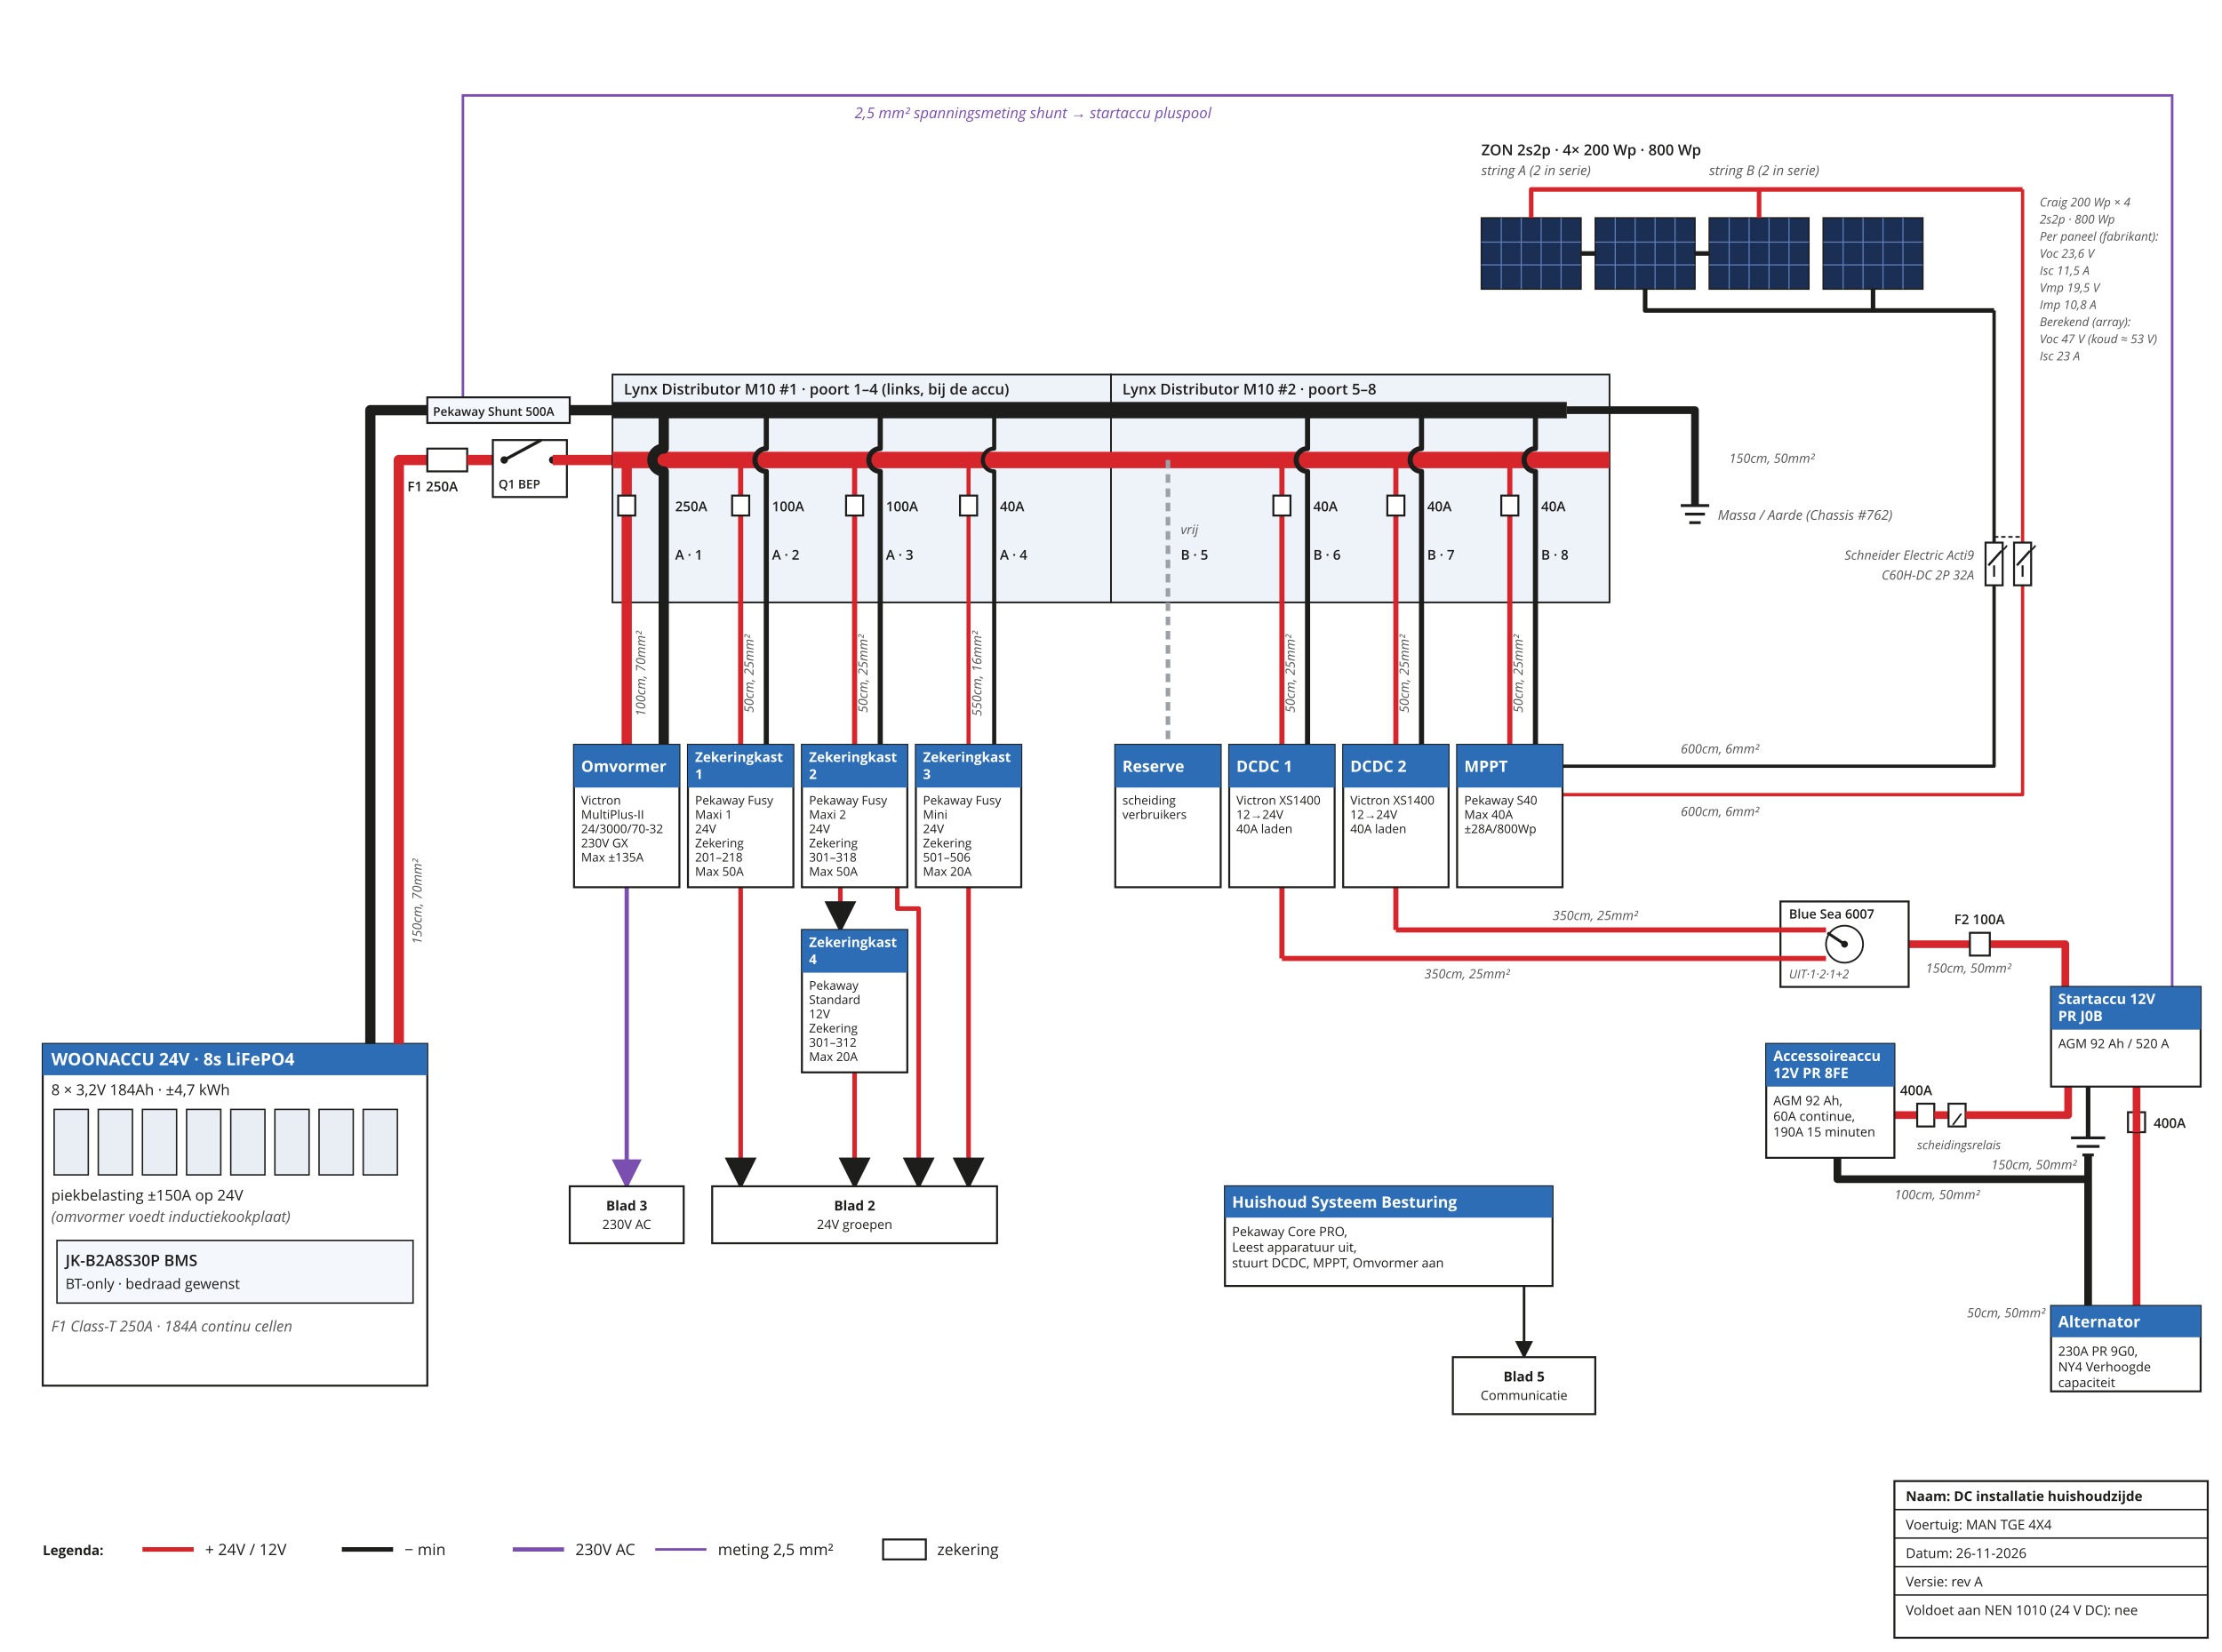
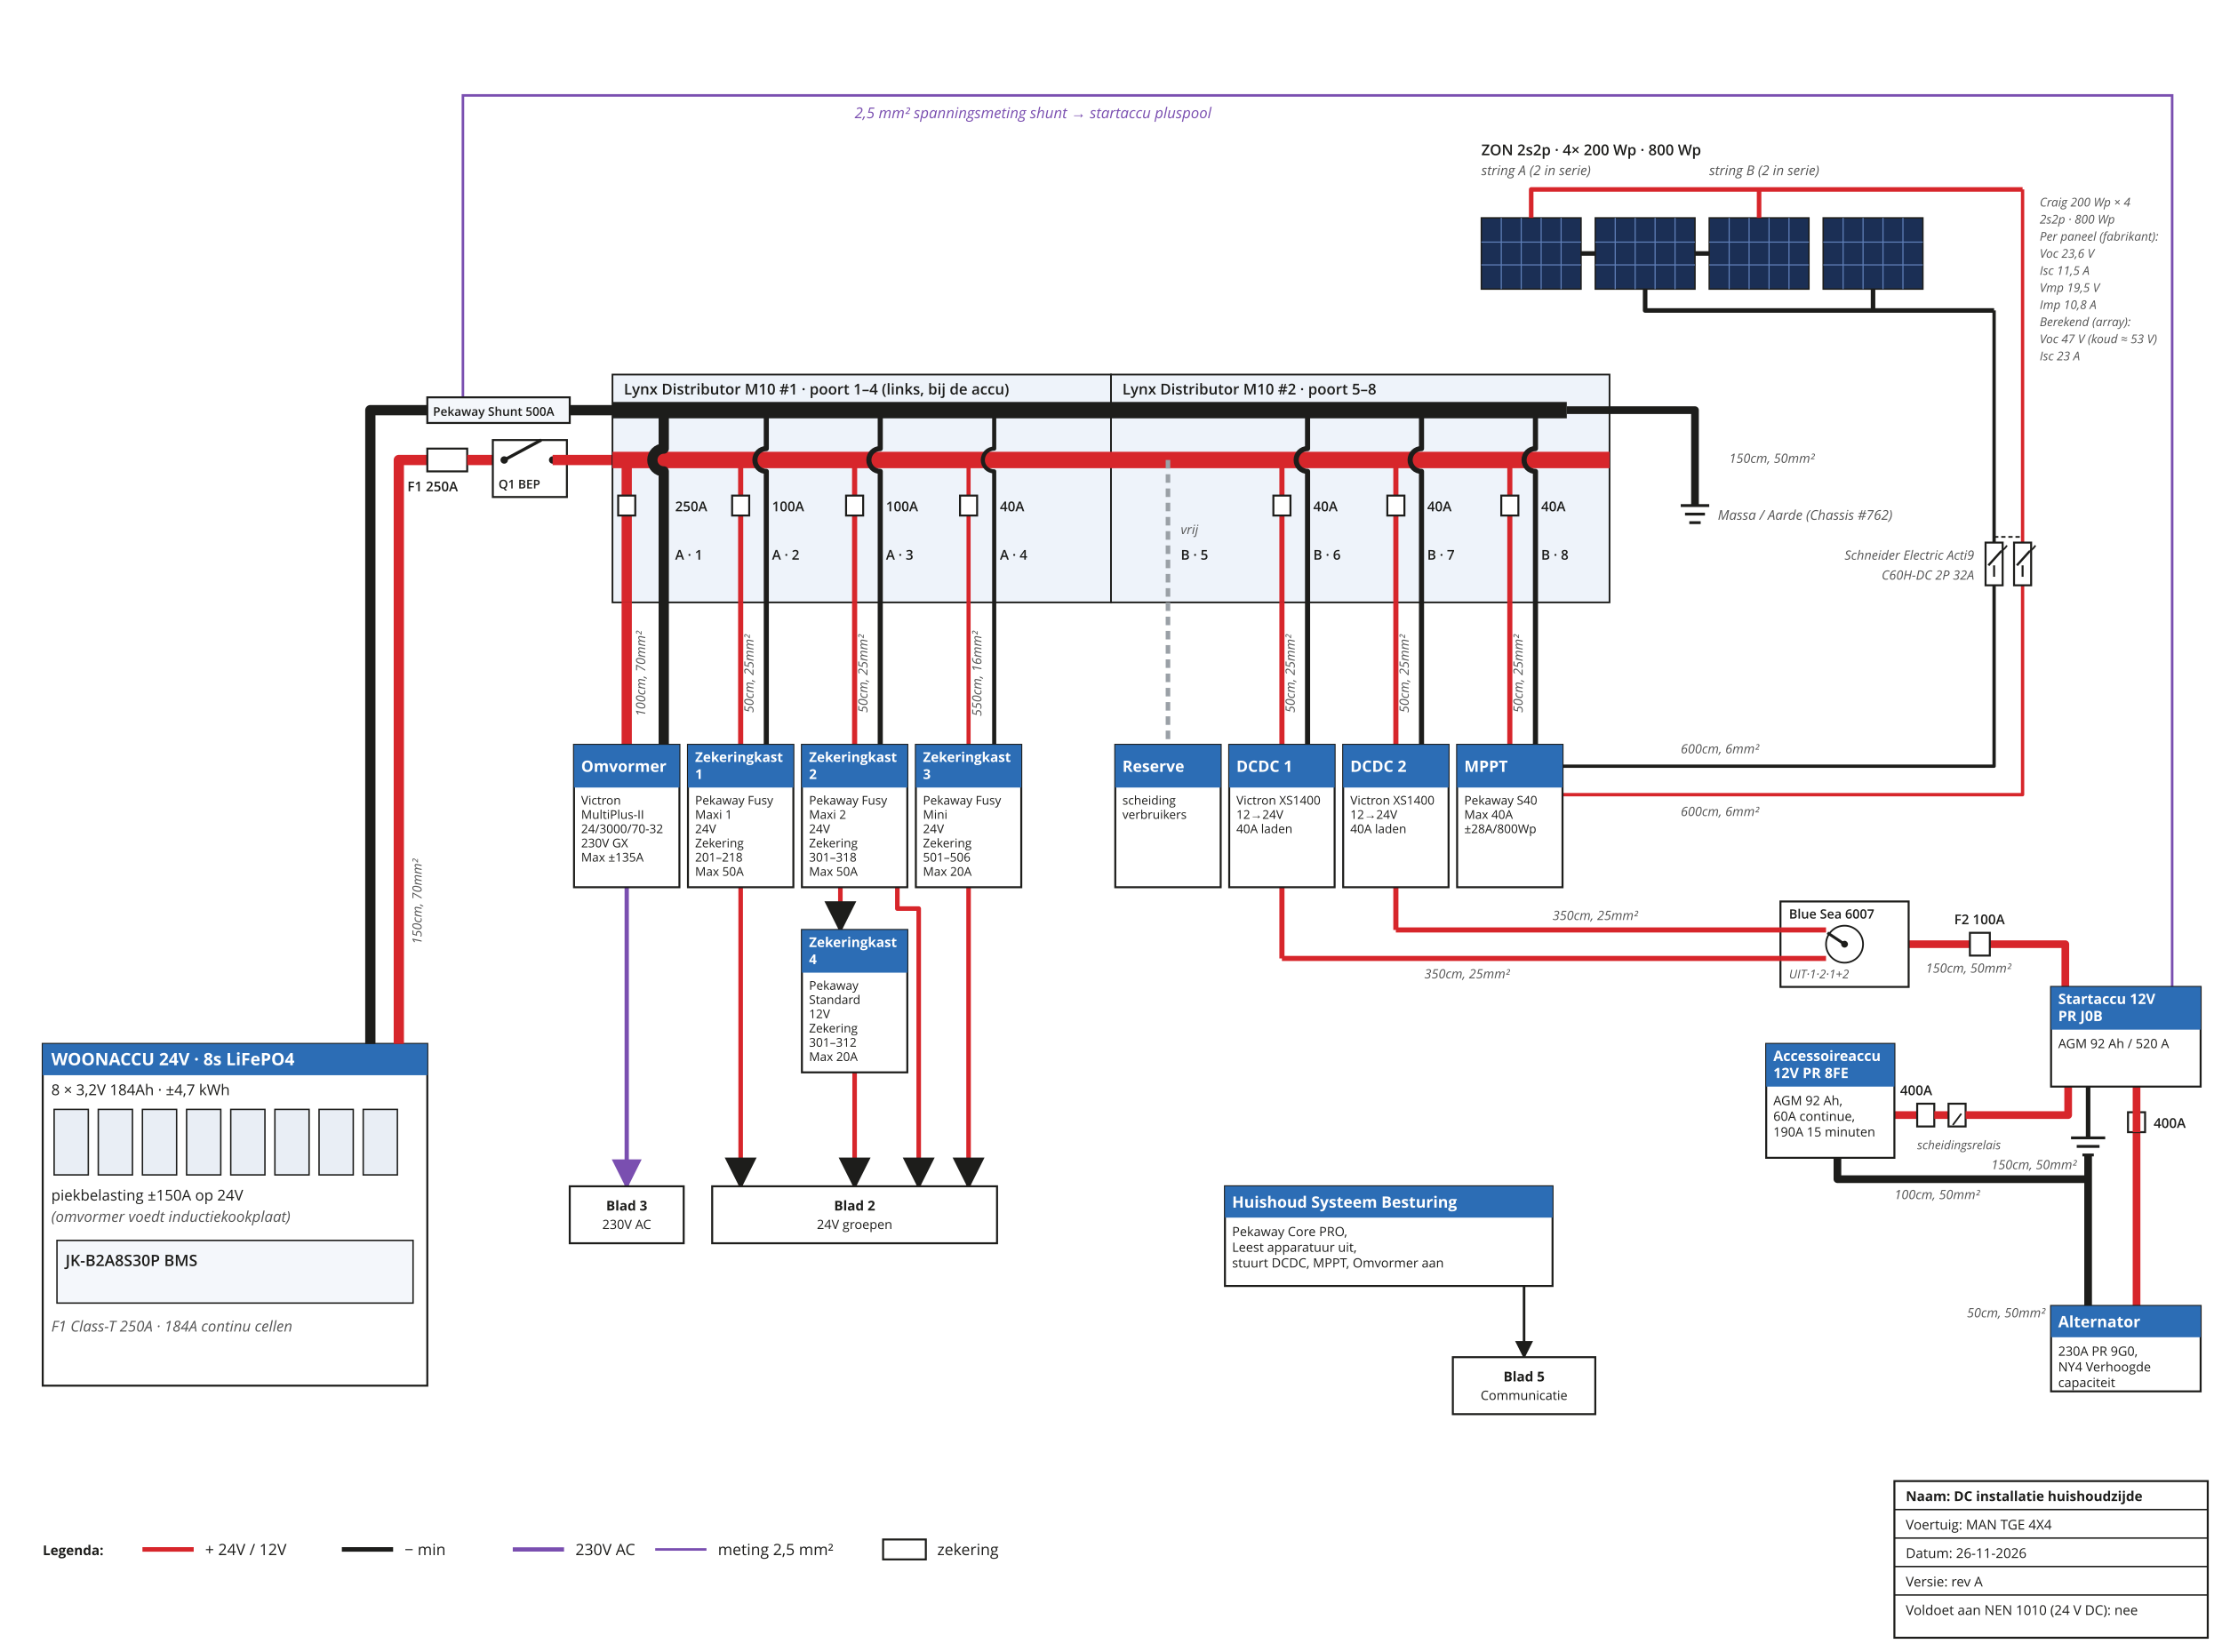
<svg xmlns="http://www.w3.org/2000/svg" viewBox="0 0 1560 1160" role="img" aria-label="Blad 1 energie en laden: woonaccu links onder, Lynx A en B midden met poorten 1 tot 8, zon 2s2p rechtsboven, 12V voertuigdelen rechts.">
  <rect width="100%" height="100%" fill="#fff" />
  <defs>
    <style>.p{stroke:#d7262b;stroke-width:3.2;fill:none;stroke-linejoin:round}
.n{stroke:#1d1d1b;stroke-width:3.2;fill:none;stroke-linejoin:round}
.ac{stroke:#7a4fb0;stroke-width:3;fill:none}
.box{fill:#fff;stroke:#1d1d1b;stroke-width:1.4}
.hd{fill:#2c6db5}
.ht{fill:#fff;font:700 12px 'Open Sans',Arial,sans-serif}
.bt{fill:#1d1d1b;font:400 11px 'Open Sans',Arial,sans-serif}
.lb{fill:#1d1d1b;font:600 11px 'Open Sans',Arial,sans-serif}
.cb{fill:#555;font:italic 400 10.5px 'Open Sans',Arial,sans-serif}
.fz{fill:#fff;stroke:#1d1d1b;stroke-width:1.4}
.fr{fill:#eef3fa;stroke:#1d1d1b;stroke-width:1.2}
.pv{fill:#1b2f55;stroke:#1d1d1b}
</style>
    <marker id="ar" viewBox="0 0 10 10" refX="9" refY="5" markerWidth="7" markerHeight="7" orient="auto-start-reverse">
      <path d="M0 0L10 5L0 10z" fill="#1d1d1b" />
    </marker>
    <marker id="arp" viewBox="0 0 10 10" refX="9" refY="5" markerWidth="7" markerHeight="7" orient="auto-start-reverse">
      <path d="M0 0L10 5L0 10z" fill="#7a4fb0" />
    </marker>
    <g id="pvp">
      <rect width="70" height="50" class="pv" />
      <path d="M0 17H70M0 33H70M14 0V50M28 0V50M42 0V50M56 0V50" stroke="#5f7fb8" stroke-width=".8" />
    </g>
  </defs>
  <g transform="translate(0,93)">
    <use href="#pvp" x="1040" y="60" />
    <use href="#pvp" x="1120" y="60" />
    <use href="#pvp" x="1200" y="60" />
    <use href="#pvp" x="1280" y="60" />
    <path d="M1110 85H1120" class="n" />
    <path d="M1190 85H1200" class="n" />
    <path d="M1075 60V40H1420" class="p" />
    <path d="M1155 110V125H1400" class="n" />
    <path d="M1235 60V40" class="p" />
    <path d="M1315 110V125" class="n" />
    <text x="1432" y="52" class="cb" style="font-size:8.5px">Craig 200 Wp × 4</text>
    <text x="1432" y="64" class="cb" style="font-size:8.5px">2s2p · 800 Wp</text>
    <text x="1432" y="76" class="cb" style="font-size:8.5px">Per paneel (fabrikant):</text>
    <text x="1432" y="88" class="cb" style="font-size:8.5px">Voc 23,6 V</text>
    <text x="1432" y="100" class="cb" style="font-size:8.5px">Isc 11,5 A</text>
    <text x="1432" y="112" class="cb" style="font-size:8.5px">Vmp 19,5 V</text>
    <text x="1432" y="124" class="cb" style="font-size:8.5px">Imp 10,8 A</text>
    <text x="1432" y="136" class="cb" style="font-size:8.5px">Berekend (array):</text>
    <text x="1432" y="148" class="cb" style="font-size:8.5px">Voc 47 V (koud ≈ 53 V)</text>
    <text x="1432" y="160" class="cb" style="font-size:8.5px">Isc 23 A</text>
    <text x="1040" y="30" class="cb" style="font-size:9.5px">string A (2 in serie)</text>
    <text x="1200" y="30" class="cb" style="font-size:9.5px">string B (2 in serie)</text>
    <text x="1040" y="16" class="lb" style="font-size:10.5px">ZON 2s2p · 4× 200 Wp · 800 Wp</text>
    <path d="M1420 40V465H1097" class="p" style="stroke-width:2.34" />
    <text x="1180" y="480" class="cb" style="font-size:9px">600cm, 6mm²</text>
    <path d="M1400 125V445H1097" class="n" style="stroke-width:2.34" />
    <text x="1180" y="436" class="cb" style="font-size:9px">600cm, 6mm²</text>
    <path d="M1400 284H1420" stroke="#1d1d1b" stroke-width="1.2" stroke-dasharray="3 2" />
    <rect x="1394" y="288" width="12" height="30" fill="#fff" stroke="#1d1d1b" stroke-width="1.4" />
    <path d="M1400 312V304" stroke="#1d1d1b" stroke-width="1.4" />
    <path d="M1396 304L1405 294" stroke="#1d1d1b" stroke-width="1.6" />
    <path d="M1405 294Q1408 292 1409 290" stroke="#1d1d1b" stroke-width="1.2" fill="none" />
    <rect x="1414" y="288" width="12" height="30" fill="#fff" stroke="#1d1d1b" stroke-width="1.4" />
    <path d="M1420 312V304" stroke="#1d1d1b" stroke-width="1.4" />
    <path d="M1416 304L1425 294" stroke="#1d1d1b" stroke-width="1.6" />
    <path d="M1425 294Q1428 292 1429 290" stroke="#1d1d1b" stroke-width="1.2" fill="none" />
    <path d="M1070 810V860" stroke="#1d1d1b" stroke-width="1.8" marker-end="url(#ar)" />
    <rect x="1020" y="860" width="100" height="40" class="box" />
    <text x="1070" y="877" text-anchor="middle" class="ht" style="font-size:9.5px;fill:#1d1d1b">Blad 5</text>
    <text x="1070" y="890" text-anchor="middle" class="bt" style="font-size:9px">Communicatie</text>
    <text x="1386" y="300" class="cb" style="font-size:9px" text-anchor="end">Schneider Electric Acti9</text>
    <text x="1386" y="314" class="cb" style="font-size:9px" text-anchor="end">C60H-DC 2P 32A</text>
    <path d="M325 187V-26H1525V600" stroke="#7a4fb0" stroke-width="1.8" fill="none" />
    <text x="600" y="-10" class="cb" style="fill:#7a4fb0">2,5 mm² spanningsmeting shunt → startaccu pluspool</text>
    <rect x="30" y="640" width="270" height="240" class="box" />
    <rect x="30" y="640" width="270" height="22" class="hd" />
    <text x="36" y="655" class="ht">WOONACCU 24V · 8s LiFePO4</text>
    <text x="36" y="676" class="bt" style="font-size:10.5px">8 × 3,2V 184Ah · ±4,7 kWh</text>
    <rect x="38" y="686" width="24" height="46" fill="#e9eef5" stroke="#1d1d1b" />
    <rect x="69" y="686" width="24" height="46" fill="#e9eef5" stroke="#1d1d1b" />
    <rect x="100" y="686" width="24" height="46" fill="#e9eef5" stroke="#1d1d1b" />
    <rect x="131" y="686" width="24" height="46" fill="#e9eef5" stroke="#1d1d1b" />
    <rect x="162" y="686" width="24" height="46" fill="#e9eef5" stroke="#1d1d1b" />
    <rect x="193" y="686" width="24" height="46" fill="#e9eef5" stroke="#1d1d1b" />
    <rect x="224" y="686" width="24" height="46" fill="#e9eef5" stroke="#1d1d1b" />
    <rect x="255" y="686" width="24" height="46" fill="#e9eef5" stroke="#1d1d1b" />
    <text x="36" y="750" class="bt" style="font-size:10.5px">piekbelasting ±150A op 24V</text>
    <text x="36" y="765" class="cb">(omvormer voedt inductiekookplaat)</text>
    <rect x="40" y="778" width="250" height="44" fill="#f4f7fb" stroke="#1d1d1b" />
    <text x="46" y="796" class="lb">JK-B2A8S30P BMS</text>
-     <text x="46" y="812" class="bt" style="font-size:10px">BT-only · bedraad gewenst</text>
    <text x="36" y="842" class="cb">F1 Class-T 250A · 184A continu cellen</text>
    <path d="M260 640V195H300" class="n" style="stroke-width:7.2" />
    <path d="M280 640V230H300" class="p" style="stroke-width:7.2" />
    <text transform="translate(296,540) rotate(-90)" text-anchor="middle" class="cb" style="font-size:9px">150cm, 70mm²</text>
    <path d="M400 195H430" class="n" style="stroke-width:7.2" />
    <rect x="300" y="186" width="100" height="18" class="box" style="fill:#f4f7fb" />
    <text x="304" y="199" class="lb" style="font-size:8.5px">Pekaway Shunt 500A</text>
    <rect x="300" y="222" width="28" height="16" class="fz" />
    <text x="286" y="252" class="lb" style="font-size:9.5px">F1 250A</text>
    <path d="M328 230H346" class="p" style="stroke-width:7.2" />
    <rect x="346" y="216" width="52" height="40" fill="none" stroke="#1d1d1b" stroke-width="1.4" />
    <circle cx="354" cy="230" r="2.6" fill="#1d1d1b" />
    <circle cx="388" cy="230" r="2.6" fill="#1d1d1b" />
    <path d="M354 230L380 216" stroke="#1d1d1b" stroke-width="2.2" />
    <path d="M388 230H430" class="p" style="stroke-width:7.2" />
    <text x="350" y="250" class="lb" style="font-size:8.5px">Q1 BEP</text>
    <rect x="430" y="170" width="350" height="160" class="fr" />
    <text x="438" y="184" class="lb" style="font-size:10.5px">Lynx Distributor M10 #1 · poort 1–4 (links, bij de accu)</text>
    <rect x="780" y="170" width="350" height="160" class="fr" />
    <text x="788" y="184" class="lb" style="font-size:10.5px">Lynx Distributor M10 #2 · poort 5–8</text>
    <path d="M430 195H1100" class="n" style="stroke-width:11.5" />
    <path d="M430 230H1130" class="p" style="stroke-width:11.5" />
    <path d="M1100 195H1190V262" class="n" style="stroke-width:5.4" />
    <text x="1214" y="232" class="cb" style="font-size:9px">150cm, 50mm²</text>
    <path d="M1180 262H1200M1183 268H1197M1186 274H1194" stroke="#1d1d1b" stroke-width="2" />
    <text x="1206" y="272" class="cb" style="font-size:9.5px">Massa / Aarde (Chassis #762)</text>
    <path d="M466 430V238a8 8 0 0 1 0-16V195" class="n" style="stroke-width:7.2" />
    <path d="M538 430V238a8 8 0 0 1 0-16V195" class="n" style="stroke-width:3.6" />
    <path d="M618 430V238a8 8 0 0 1 0-16V195" class="n" style="stroke-width:3.6" />
    <path d="M698 430V238a8 8 0 0 1 0-16V195" class="n" style="stroke-width:2.88" />
    <path d="M918 430V238a8 8 0 0 1 0-16V195" class="n" style="stroke-width:3.6" />
    <path d="M998 430V238a8 8 0 0 1 0-16V195" class="n" style="stroke-width:3.6" />
    <path d="M1078 430V238a8 8 0 0 1 0-16V195" class="n" style="stroke-width:3.6" />
    <path d="M440 230V330" class="p" style="stroke-width:7.2" />
    <rect x="434" y="255" width="12" height="14" class="fz" />
    <text x="474" y="266" class="lb" style="font-size:9.5px">250A</text>
    <text x="474" y="300" class="lb" style="font-size:9.5px">A · 1</text>
    <path d="M440 330V430" class="p" style="stroke-width:7.2" />
    <path d="M520 230V330" class="p" style="stroke-width:3.6" />
    <rect x="514" y="255" width="12" height="14" class="fz" />
    <text x="542" y="266" class="lb" style="font-size:9.5px">100A</text>
    <text x="542" y="300" class="lb" style="font-size:9.5px">A · 2</text>
    <path d="M520 330V430" class="p" style="stroke-width:3.6" />
    <path d="M600 230V330" class="p" style="stroke-width:3.6" />
    <rect x="594" y="255" width="12" height="14" class="fz" />
    <text x="622" y="266" class="lb" style="font-size:9.5px">100A</text>
    <text x="622" y="300" class="lb" style="font-size:9.5px">A · 3</text>
    <path d="M600 330V430" class="p" style="stroke-width:3.6" />
    <path d="M680 230V330" class="p" style="stroke-width:2.88" />
    <rect x="674" y="255" width="12" height="14" class="fz" />
    <text x="702" y="266" class="lb" style="font-size:9.5px">40A</text>
    <text x="702" y="300" class="lb" style="font-size:9.5px">A · 4</text>
    <path d="M680 330V430" class="p" style="stroke-width:2.88" />
    <path d="M820 230V330" class="p" style="stroke:#9aa0a6;stroke-dasharray:6 4" />
    <text x="829" y="282" class="cb" style="font-size:9px">vrij</text>
    <text x="829" y="300" class="lb" style="font-size:9.5px">B · 5</text>
    <path d="M820 330V430" class="p" style="stroke:#9aa0a6;stroke-dasharray:6 4" />
    <path d="M900 230V330" class="p" style="stroke-width:3.6" />
    <rect x="894" y="255" width="12" height="14" class="fz" />
    <text x="922" y="266" class="lb" style="font-size:9.5px">40A</text>
    <text x="922" y="300" class="lb" style="font-size:9.5px">B · 6</text>
    <path d="M900 330V430" class="p" style="stroke-width:3.6" />
    <path d="M980 230V330" class="p" style="stroke-width:3.6" />
    <rect x="974" y="255" width="12" height="14" class="fz" />
    <text x="1002" y="266" class="lb" style="font-size:9.5px">40A</text>
    <text x="1002" y="300" class="lb" style="font-size:9.5px">B · 7</text>
    <path d="M980 330V430" class="p" style="stroke-width:3.6" />
    <path d="M1060 230V330" class="p" style="stroke-width:3.6" />
    <rect x="1054" y="255" width="12" height="14" class="fz" />
    <text x="1082" y="266" class="lb" style="font-size:9.5px">40A</text>
    <text x="1082" y="300" class="lb" style="font-size:9.5px">B · 8</text>
    <path d="M1060 330V430" class="p" style="stroke-width:3.6" />
    <path d="M440 530V740" class="ac" marker-end="url(#arp)" />
    <path d="M520 530V740" class="p" marker-end="url(#ar)" />
    <path d="M630 530V545H645V740" class="p" marker-end="url(#ar)" />
    <path d="M590 530V560" class="p" marker-end="url(#ar)" />
    <path d="M600 660V740" class="p" marker-end="url(#ar)" />
    <path d="M680 530V740" class="p" marker-end="url(#ar)" />
    <path d="M1450 600V570H1340" class="p" style="stroke-width:5.4" />
    <rect x="1383" y="562" width="14" height="16" class="fz" />
    <text x="1372" y="556" class="lb" style="font-size:9.5px">F2 100A</text>
    <text x="1352" y="590" class="cb" style="font-size:9px">150cm, 50mm²</text>
    <rect x="1250" y="540" width="90" height="60" class="box" />
    <circle cx="1295" cy="570" r="13" fill="#fff" stroke="#1d1d1b" stroke-width="1.2" />
    <circle cx="1295" cy="570" r="2.4" fill="#1d1d1b" />
    <path d="M1295 570L1283 562" stroke="#1d1d1b" stroke-width="2" />
    <text x="1256" y="552" class="lb" style="font-size:9px">Blue Sea 6007</text>
    <text x="1256" y="594" class="cb" style="font-size:8.5px">UIT·1·2·1+2</text>
    <path d="M1250 560H1282" class="p" style="stroke-width:3.6" />
    <path d="M1250 580H1282" class="p" style="stroke-width:3.6" />
    <path d="M980 560V530" class="p" style="stroke-width:3.6" />
    <path d="M980 560H1250" class="p" style="stroke-width:3.6" />
    <path d="M900 580V530" class="p" style="stroke-width:3.6" />
    <path d="M900 580H1250" class="p" style="stroke-width:3.6" />
    <text x="1090" y="553" class="cb" style="font-size:9px">350cm, 25mm²</text>
    <text x="1000" y="594" class="cb" style="font-size:9px">350cm, 25mm²</text>
    <path d="M1330 690H1346" class="p" style="stroke-width:5.4" />
    <rect x="1346" y="682" width="12" height="16" class="fz" />
    <text x="1334" y="676" class="lb" style="font-size:9.5px">400A</text>
    <path d="M1358 690H1368" class="p" style="stroke-width:5.4" />
    <rect x="1368" y="682" width="12" height="16" class="fz" />
    <path d="M1371 697L1377 689" stroke="#1d1d1b" stroke-width="1.2" />
    <text x="1346" y="714" class="cb" style="font-size:8.5px">scheidingsrelais</text>
    <path d="M1380 690H1452V670" class="p" style="stroke-width:5.4" />
    <path d="M1466 670V706" class="n" />
    <path d="M1454 706H1478M1458 712H1474M1462 718H1470" stroke="#1d1d1b" stroke-width="2" />
    <path d="M1466 824V718" class="n" style="stroke-width:5.4" />
    <path d="M1290 720V735H1466" class="n" style="stroke-width:5.4" />
    <text x="1330" y="749" class="cb" style="font-size:9px">100cm, 50mm²</text>
    <text x="1436" y="832" text-anchor="end" class="cb" style="font-size:9px">50cm, 50mm²</text>
    <path d="M1500 824V688" class="p" style="stroke-width:5.4" />
    <rect x="1494" y="688" width="12" height="14" class="fz" />
    <path d="M1500 702V670" class="p" style="stroke-width:5.4" />
    <text x="1512" y="699" class="lb" style="font-size:9.5px">400A</text>
    <text x="1458" y="728" text-anchor="end" class="cb" style="font-size:9px">150cm, 50mm²</text>
    <g transform="translate(30,987)">
      <text x="0" y="12" class="bt" style="font-size:9.5px;font-weight:700;fill:#1d1d1b">Legenda:</text>
      <g transform="translate(70,0)">
        <path d="M0 8H36" class="p" />
        <text x="44" y="12" class="bt">+ 24V / 12V</text>
        <path d="M140 8H176" class="n" />
        <text x="184" y="12" class="bt">− min</text>
        <path d="M260 8H296" class="ac" />
        <text x="304" y="12" class="bt">230V AC</text>
        <path d="M360 8H396" stroke="#7a4fb0" stroke-width="1.8" />
        <text x="404" y="12" class="bt">meting 2,5 mm²</text>
        <rect x="520" y="1" width="30" height="14" class="fz" />
        <text x="558" y="12" class="bt">zekering</text>
      </g>
    </g>
    <rect x="403" y="430" width="74" height="100" class="box" />
    <rect x="403" y="430" width="74" height="30" class="hd" />
    <text x="408" y="449" class="ht" style="font-size:11px">Omvormer</text>
    <text x="408" y="472" class="bt" style="font-size:8.5px">Victron</text>
    <text x="408" y="482" class="bt" style="font-size:8.5px">MultiPlus-II</text>
    <text x="408" y="492" class="bt" style="font-size:8.5px">24/3000/70-32</text>
    <text x="408" y="502" class="bt" style="font-size:8.5px">230V GX</text>
    <text x="408" y="512" class="bt" style="font-size:8.5px">Max ±135A</text>
    <rect x="483" y="430" width="74" height="100" class="box" />
    <rect x="483" y="430" width="74" height="30" class="hd" />
    <text x="488" y="442" class="ht" style="font-size:9.5px">Zekeringkast</text>
    <text x="488" y="454" class="ht" style="font-size:9.5px">1</text>
    <text x="488" y="472" class="bt" style="font-size:8.5px">Pekaway Fusy</text>
    <text x="488" y="482" class="bt" style="font-size:8.5px">Maxi 1</text>
    <text x="488" y="492" class="bt" style="font-size:8.5px">24V</text>
    <text x="488" y="502" class="bt" style="font-size:8.5px">Zekering</text>
    <text x="488" y="512" class="bt" style="font-size:8.5px">201–218</text>
    <text x="488" y="522" class="bt" style="font-size:8.5px">Max 50A</text>
    <rect x="563" y="430" width="74" height="100" class="box" />
    <rect x="563" y="430" width="74" height="30" class="hd" />
    <text x="568" y="442" class="ht" style="font-size:9.5px">Zekeringkast</text>
    <text x="568" y="454" class="ht" style="font-size:9.5px">2</text>
    <text x="568" y="472" class="bt" style="font-size:8.5px">Pekaway Fusy</text>
    <text x="568" y="482" class="bt" style="font-size:8.5px">Maxi 2</text>
    <text x="568" y="492" class="bt" style="font-size:8.5px">24V</text>
    <text x="568" y="502" class="bt" style="font-size:8.5px">Zekering</text>
    <text x="568" y="512" class="bt" style="font-size:8.5px">301–318</text>
    <text x="568" y="522" class="bt" style="font-size:8.5px">Max 50A</text>
    <rect x="563" y="560" width="74" height="100" class="box" />
    <rect x="563" y="560" width="74" height="30" class="hd" />
    <text x="568" y="572" class="ht" style="font-size:9.5px">Zekeringkast</text>
    <text x="568" y="584" class="ht" style="font-size:9.5px">4</text>
    <text x="568" y="602" class="bt" style="font-size:8.5px">Pekaway</text>
    <text x="568" y="612" class="bt" style="font-size:8.5px">Standard</text>
    <text x="568" y="622" class="bt" style="font-size:8.5px">12V</text>
    <text x="568" y="632" class="bt" style="font-size:8.5px">Zekering</text>
    <text x="568" y="642" class="bt" style="font-size:8.5px">301–312</text>
    <text x="568" y="652" class="bt" style="font-size:8.5px">Max 20A</text>
    <rect x="643" y="430" width="74" height="100" class="box" />
    <rect x="643" y="430" width="74" height="30" class="hd" />
    <text x="648" y="442" class="ht" style="font-size:9.5px">Zekeringkast</text>
    <text x="648" y="454" class="ht" style="font-size:9.5px">3</text>
    <text x="648" y="472" class="bt" style="font-size:8.5px">Pekaway Fusy</text>
    <text x="648" y="482" class="bt" style="font-size:8.5px">Mini</text>
    <text x="648" y="492" class="bt" style="font-size:8.5px">24V</text>
    <text x="648" y="502" class="bt" style="font-size:8.5px">Zekering</text>
    <text x="648" y="512" class="bt" style="font-size:8.5px">501–506</text>
    <text x="648" y="522" class="bt" style="font-size:8.5px">Max 20A</text>
    <rect x="783" y="430" width="74" height="100" class="box" />
    <rect x="783" y="430" width="74" height="30" class="hd" />
    <text x="788" y="449" class="ht" style="font-size:11px">Reserve</text>
    <text x="788" y="472" class="bt" style="font-size:8.5px">scheiding</text>
    <text x="788" y="482" class="bt" style="font-size:8.5px">verbruikers</text>
    <rect x="863" y="430" width="74" height="100" class="box" />
    <rect x="863" y="430" width="74" height="30" class="hd" />
    <text x="868" y="449" class="ht" style="font-size:11px">DCDC 1</text>
    <text x="868" y="472" class="bt" style="font-size:8.5px">Victron XS1400</text>
    <text x="868" y="482" class="bt" style="font-size:8.5px">12→24V</text>
    <text x="868" y="492" class="bt" style="font-size:8.5px">40A laden</text>
    <rect x="943" y="430" width="74" height="100" class="box" />
    <rect x="943" y="430" width="74" height="30" class="hd" />
    <text x="948" y="449" class="ht" style="font-size:11px">DCDC 2</text>
    <text x="948" y="472" class="bt" style="font-size:8.5px">Victron XS1400</text>
    <text x="948" y="482" class="bt" style="font-size:8.5px">12→24V</text>
    <text x="948" y="492" class="bt" style="font-size:8.5px">40A laden</text>
    <rect x="1023" y="430" width="74" height="100" class="box" />
    <rect x="1023" y="430" width="74" height="30" class="hd" />
    <text x="1028" y="449" class="ht" style="font-size:11px">MPPT</text>
    <text x="1028" y="472" class="bt" style="font-size:8.5px">Pekaway S40</text>
    <text x="1028" y="482" class="bt" style="font-size:8.5px">Max 40A</text>
    <text x="1028" y="492" class="bt" style="font-size:8.5px">±28A/800Wp</text>
    <text transform="translate(453,380) rotate(-90)" text-anchor="middle" class="cb" style="font-size:9px">100cm, 70mm²</text>
    <text transform="translate(529,380) rotate(-90)" text-anchor="middle" class="cb" style="font-size:9px">50cm, 25mm²</text>
    <text transform="translate(609,380) rotate(-90)" text-anchor="middle" class="cb" style="font-size:9px">50cm, 25mm²</text>
    <text transform="translate(689,380) rotate(-90)" text-anchor="middle" class="cb" style="font-size:9px">550cm, 16mm²</text>
    <text transform="translate(909,380) rotate(-90)" text-anchor="middle" class="cb" style="font-size:9px">50cm, 25mm²</text>
    <text transform="translate(989,380) rotate(-90)" text-anchor="middle" class="cb" style="font-size:9px">50cm, 25mm²</text>
    <text transform="translate(1069,380) rotate(-90)" text-anchor="middle" class="cb" style="font-size:9px">50cm, 25mm²</text>
    <rect x="400" y="740" width="80" height="40" class="box" />
    <text x="440" y="757" text-anchor="middle" class="ht" style="font-size:9.5px;fill:#1d1d1b">Blad 3</text>
    <text x="440" y="770" text-anchor="middle" class="bt" style="font-size:9px">230V AC</text>
    <rect x="500" y="740" width="200" height="40" class="box" />
    <text x="600" y="757" text-anchor="middle" class="ht" style="font-size:9.5px;fill:#1d1d1b">Blad 2</text>
    <text x="600" y="770" text-anchor="middle" class="bt" style="font-size:9px">24V groepen</text>
    <rect x="1440" y="600" width="105" height="70" class="box" />
    <rect x="1440" y="600" width="105" height="30" class="hd" />
    <text x="1445" y="612" class="ht" style="font-size:10px">Startaccu 12V</text>
    <text x="1445" y="624" class="ht" style="font-size:10px">PR J0B</text>
    <text x="1445" y="643" class="bt" style="font-size:9px">AGM 92 Ah / 520 A</text>
    <rect x="1240" y="640" width="90" height="80" class="box" />
    <rect x="1240" y="640" width="90" height="30" class="hd" />
    <text x="1245" y="652" class="ht" style="font-size:10px">Accessoireaccu</text>
    <text x="1245" y="664" class="ht" style="font-size:10px">12V PR 8FE</text>
    <text x="1245" y="683" class="bt" style="font-size:9px">AGM 92 Ah,</text>
    <text x="1245" y="694" class="bt" style="font-size:9px">60A continue,</text>
    <text x="1245" y="705" class="bt" style="font-size:9px">190A 15 minuten</text>
    <rect x="1440" y="824" width="105" height="60" class="box" />
    <rect x="1440" y="824" width="105" height="22" class="hd" />
    <text x="1445" y="839" class="ht" style="font-size:11px">Alternator</text>
    <text x="1445" y="859" class="bt" style="font-size:9px">230A PR 9G0,</text>
    <text x="1445" y="870" class="bt" style="font-size:9px">NY4 Verhoogde</text>
    <text x="1445" y="881" class="bt" style="font-size:9px">capaciteit</text>
    <rect x="860" y="740" width="230" height="70" class="box" />
    <rect x="860" y="740" width="230" height="22" class="hd" />
    <text x="865" y="755" class="ht" style="font-size:11px">Huishoud Systeem Besturing</text>
    <text x="865" y="775" class="bt" style="font-size:9px">Pekaway Core PRO,</text>
    <text x="865" y="786" class="bt" style="font-size:9px">Leest apparatuur uit,</text>
    <text x="865" y="797" class="bt" style="font-size:9px">stuurt DCDC, MPPT, Omvormer aan</text>
  </g>
  <g font-family="Open Sans,Arial,sans-serif">
    <rect x="1330" y="1040" width="220" height="110" fill="#fff" stroke="#1d1d1b" stroke-width="1.4" />
    <path d="M1330 1060H1550M1330 1080H1550M1330 1100H1550M1330 1120H1550" stroke="#1d1d1b" stroke-width="1" />
    <text x="1338" y="1054" font-size="9.5" font-weight="700" fill="#1d1d1b">Naam: DC installatie huishoudzijde</text>
    <text x="1338" y="1074" font-size="9.5" fill="#1d1d1b">Voertuig: MAN TGE 4X4</text>
    <text x="1338" y="1094" font-size="9.5" fill="#1d1d1b">Datum: 26-11-2026</text>
    <text x="1338" y="1114" font-size="9.5" fill="#1d1d1b">Versie: rev A</text>
    <text x="1338" y="1134" font-size="9.5" fill="#1d1d1b">Voldoet aan NEN 1010 (24 V DC): nee</text>
  </g>
</svg>
